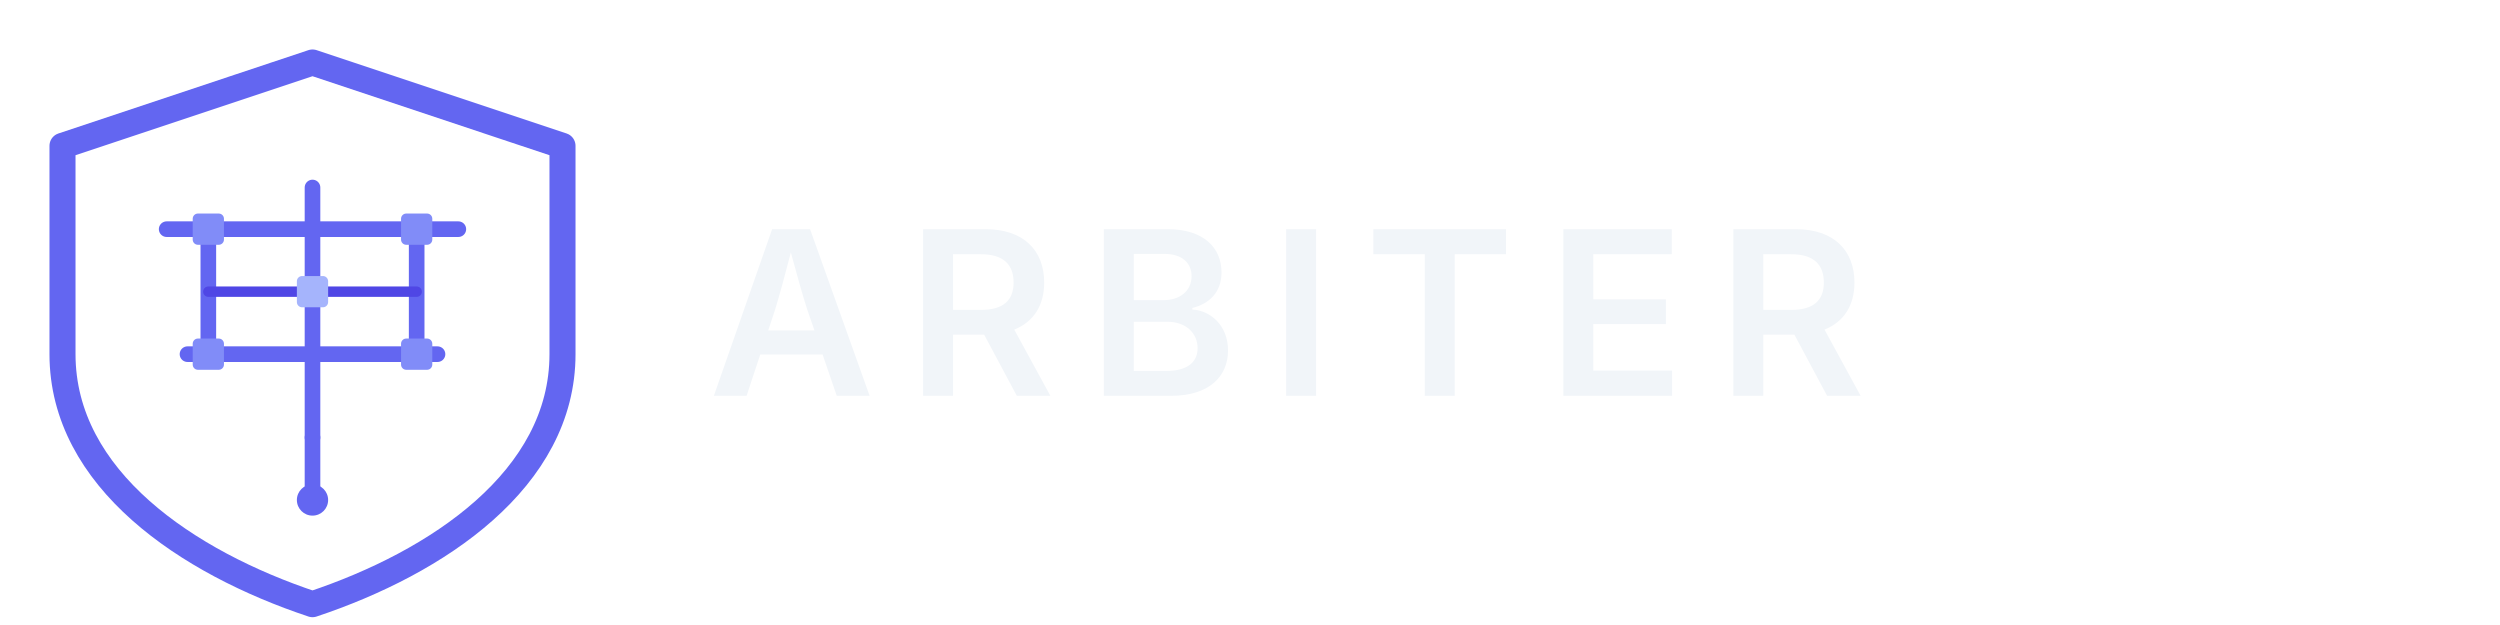
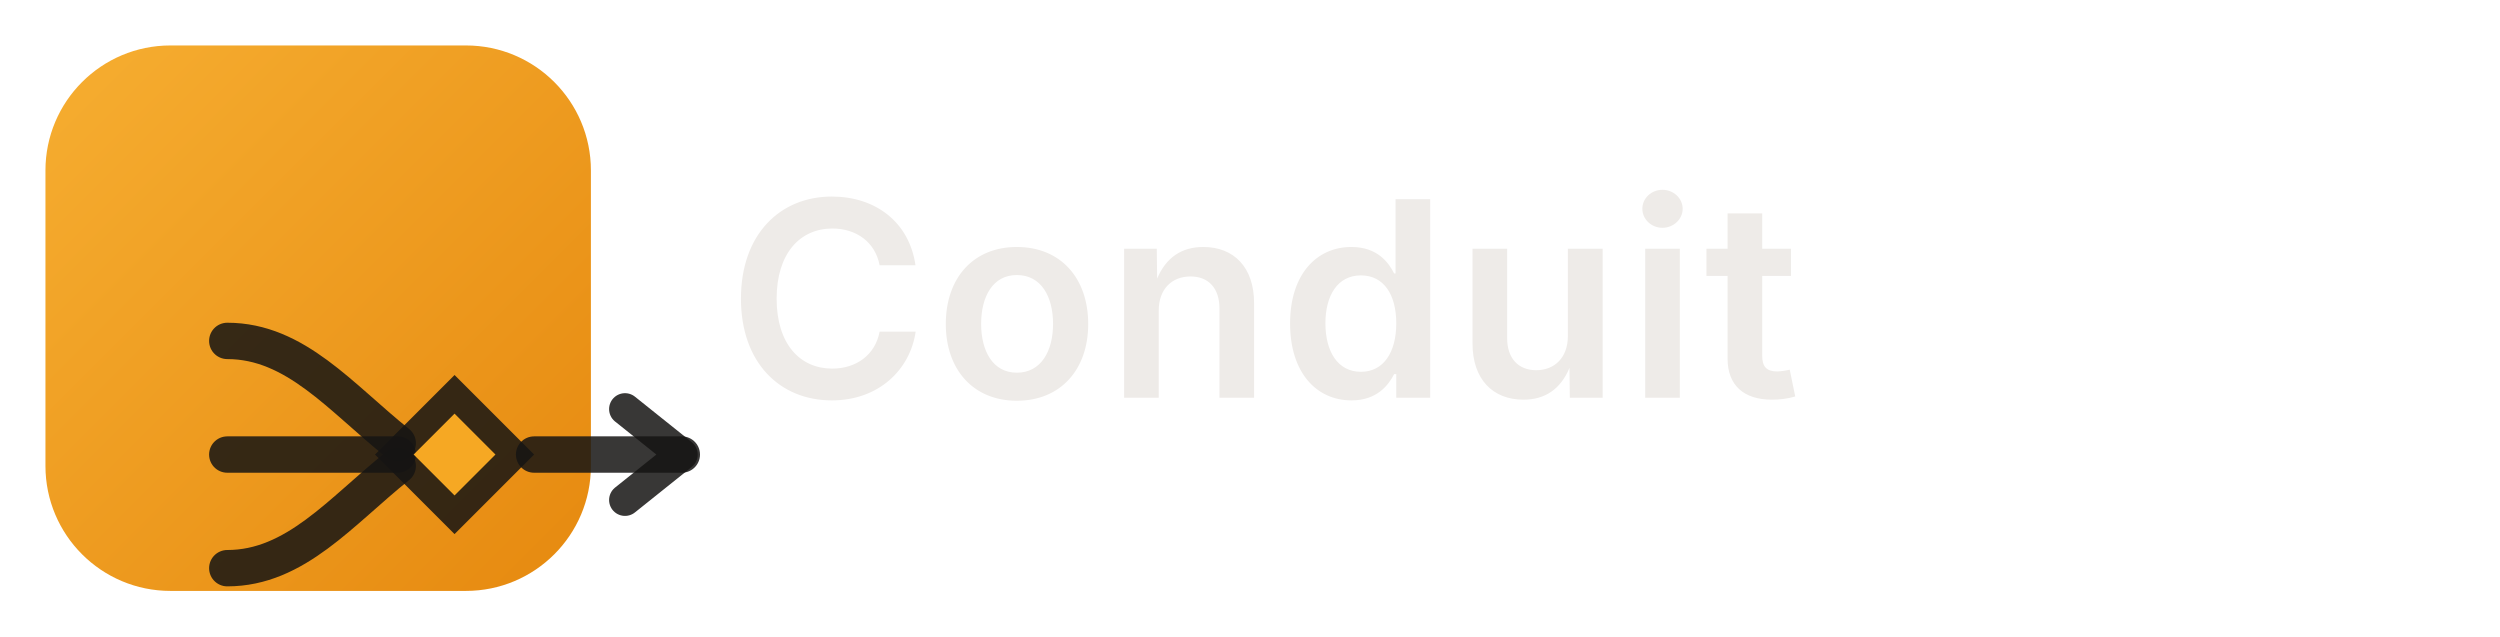
- <svg xmlns="http://www.w3.org/2000/svg" viewBox="0 0 240 60" fill="none">
-   <g transform="translate(2, 2)">
-     <path d="M28 4 L52 12 L52 32 C52 44 40 52 28 56 C16 52 4 44 4 32 L4 12 Z" fill="none" stroke="#6366f1" stroke-width="2.5" stroke-linejoin="round" />
-     <line x1="14" y1="20" x2="42" y2="20" stroke="#6366f1" stroke-width="1.5" stroke-linecap="round" />
-     <line x1="16" y1="32" x2="40" y2="32" stroke="#6366f1" stroke-width="1.5" stroke-linecap="round" />
-     <line x1="18" y1="20" x2="18" y2="32" stroke="#6366f1" stroke-width="1.5" stroke-linecap="round" />
-     <line x1="38" y1="20" x2="38" y2="32" stroke="#6366f1" stroke-width="1.5" stroke-linecap="round" />
-     <line x1="28" y1="16" x2="28" y2="40" stroke="#6366f1" stroke-width="1.5" stroke-linecap="round" />
-     <line x1="18" y1="26" x2="38" y2="26" stroke="#4f46e5" stroke-width="1" stroke-linecap="round" />
-     <rect x="16.5" y="18.5" width="3" height="3" rx="0.5" fill="#818cf8" />
-     <rect x="36.5" y="18.5" width="3" height="3" rx="0.5" fill="#818cf8" />
-     <rect x="26.5" y="24.5" width="3" height="3" rx="0.5" fill="#a5b4fc" />
-     <rect x="16.5" y="30.5" width="3" height="3" rx="0.5" fill="#818cf8" />
-     <rect x="36.5" y="30.5" width="3" height="3" rx="0.5" fill="#818cf8" />
-     <line x1="28" y1="40" x2="28" y2="45" stroke="#6366f1" stroke-width="1.5" stroke-linecap="round" />
-     <circle cx="28" cy="46" r="1.5" fill="#6366f1" />
+ <svg xmlns="http://www.w3.org/2000/svg" viewBox="0 0 220 56" fill="none">
+   <defs>
+     <linearGradient id="amberGrad" x1="0" y1="0" x2="1" y2="1">
+       <stop offset="0%" stop-color="hsl(38,92%,58%)" />
+       <stop offset="100%" stop-color="hsl(34,88%,48%)" />
+     </linearGradient>
+     <clipPath id="tileClip">
+       <rect x="4" y="4" width="48" height="48" rx="11" ry="11" />
+     </clipPath>
+   </defs>
+   <rect x="4" y="4" width="48" height="48" rx="11" ry="11" fill="url(#amberGrad)" />
+   <g transform="translate(16,16) scale(2)">
+     <path d="M2 7 C5 7 7 9.5 9.5 11.5" stroke="hsl(20,8%,8%)" stroke-width="1.6" stroke-linecap="round" stroke-opacity="0.85" fill="none" />
+     <path d="M2 12 L9.5 12" stroke="hsl(20,8%,8%)" stroke-width="1.6" stroke-linecap="round" stroke-opacity="0.85" fill="none" />
+     <path d="M2 17 C5 17 7 14.5 9.5 12.5" stroke="hsl(20,8%,8%)" stroke-width="1.6" stroke-linecap="round" stroke-opacity="0.85" fill="none" />
+     <path d="M12 8.5 L15.5 12 L12 15.5 L8.5 12 Z" fill="hsl(20,8%,8%)" fill-opacity="0.85" />
+     <path d="M12 10.2 L13.8 12 L12 13.8 L10.2 12 Z" fill="hsl(38,92%,55%)" />
+     <path d="M15.5 12 L22 12" stroke="hsl(20,8%,8%)" stroke-width="1.6" stroke-linecap="round" stroke-opacity="0.85" fill="none" />
+     <path d="M19.5 10 L22 12 L19.5 14" stroke="hsl(20,8%,8%)" stroke-width="1.4" stroke-linecap="round" stroke-linejoin="round" stroke-opacity="0.85" fill="none" />
  </g>
-   <text x="68" y="38" font-family="Inter, system-ui, sans-serif" font-size="22" font-weight="600" letter-spacing="3" fill="#f1f5f9">ARBITER</text>
+   <text x="64" y="35" font-family="Inter, system-ui, -apple-system, sans-serif" font-size="24" font-weight="600" letter-spacing="0.5" fill="hsl(30,15%,92%)">Conduit</text>
</svg>
